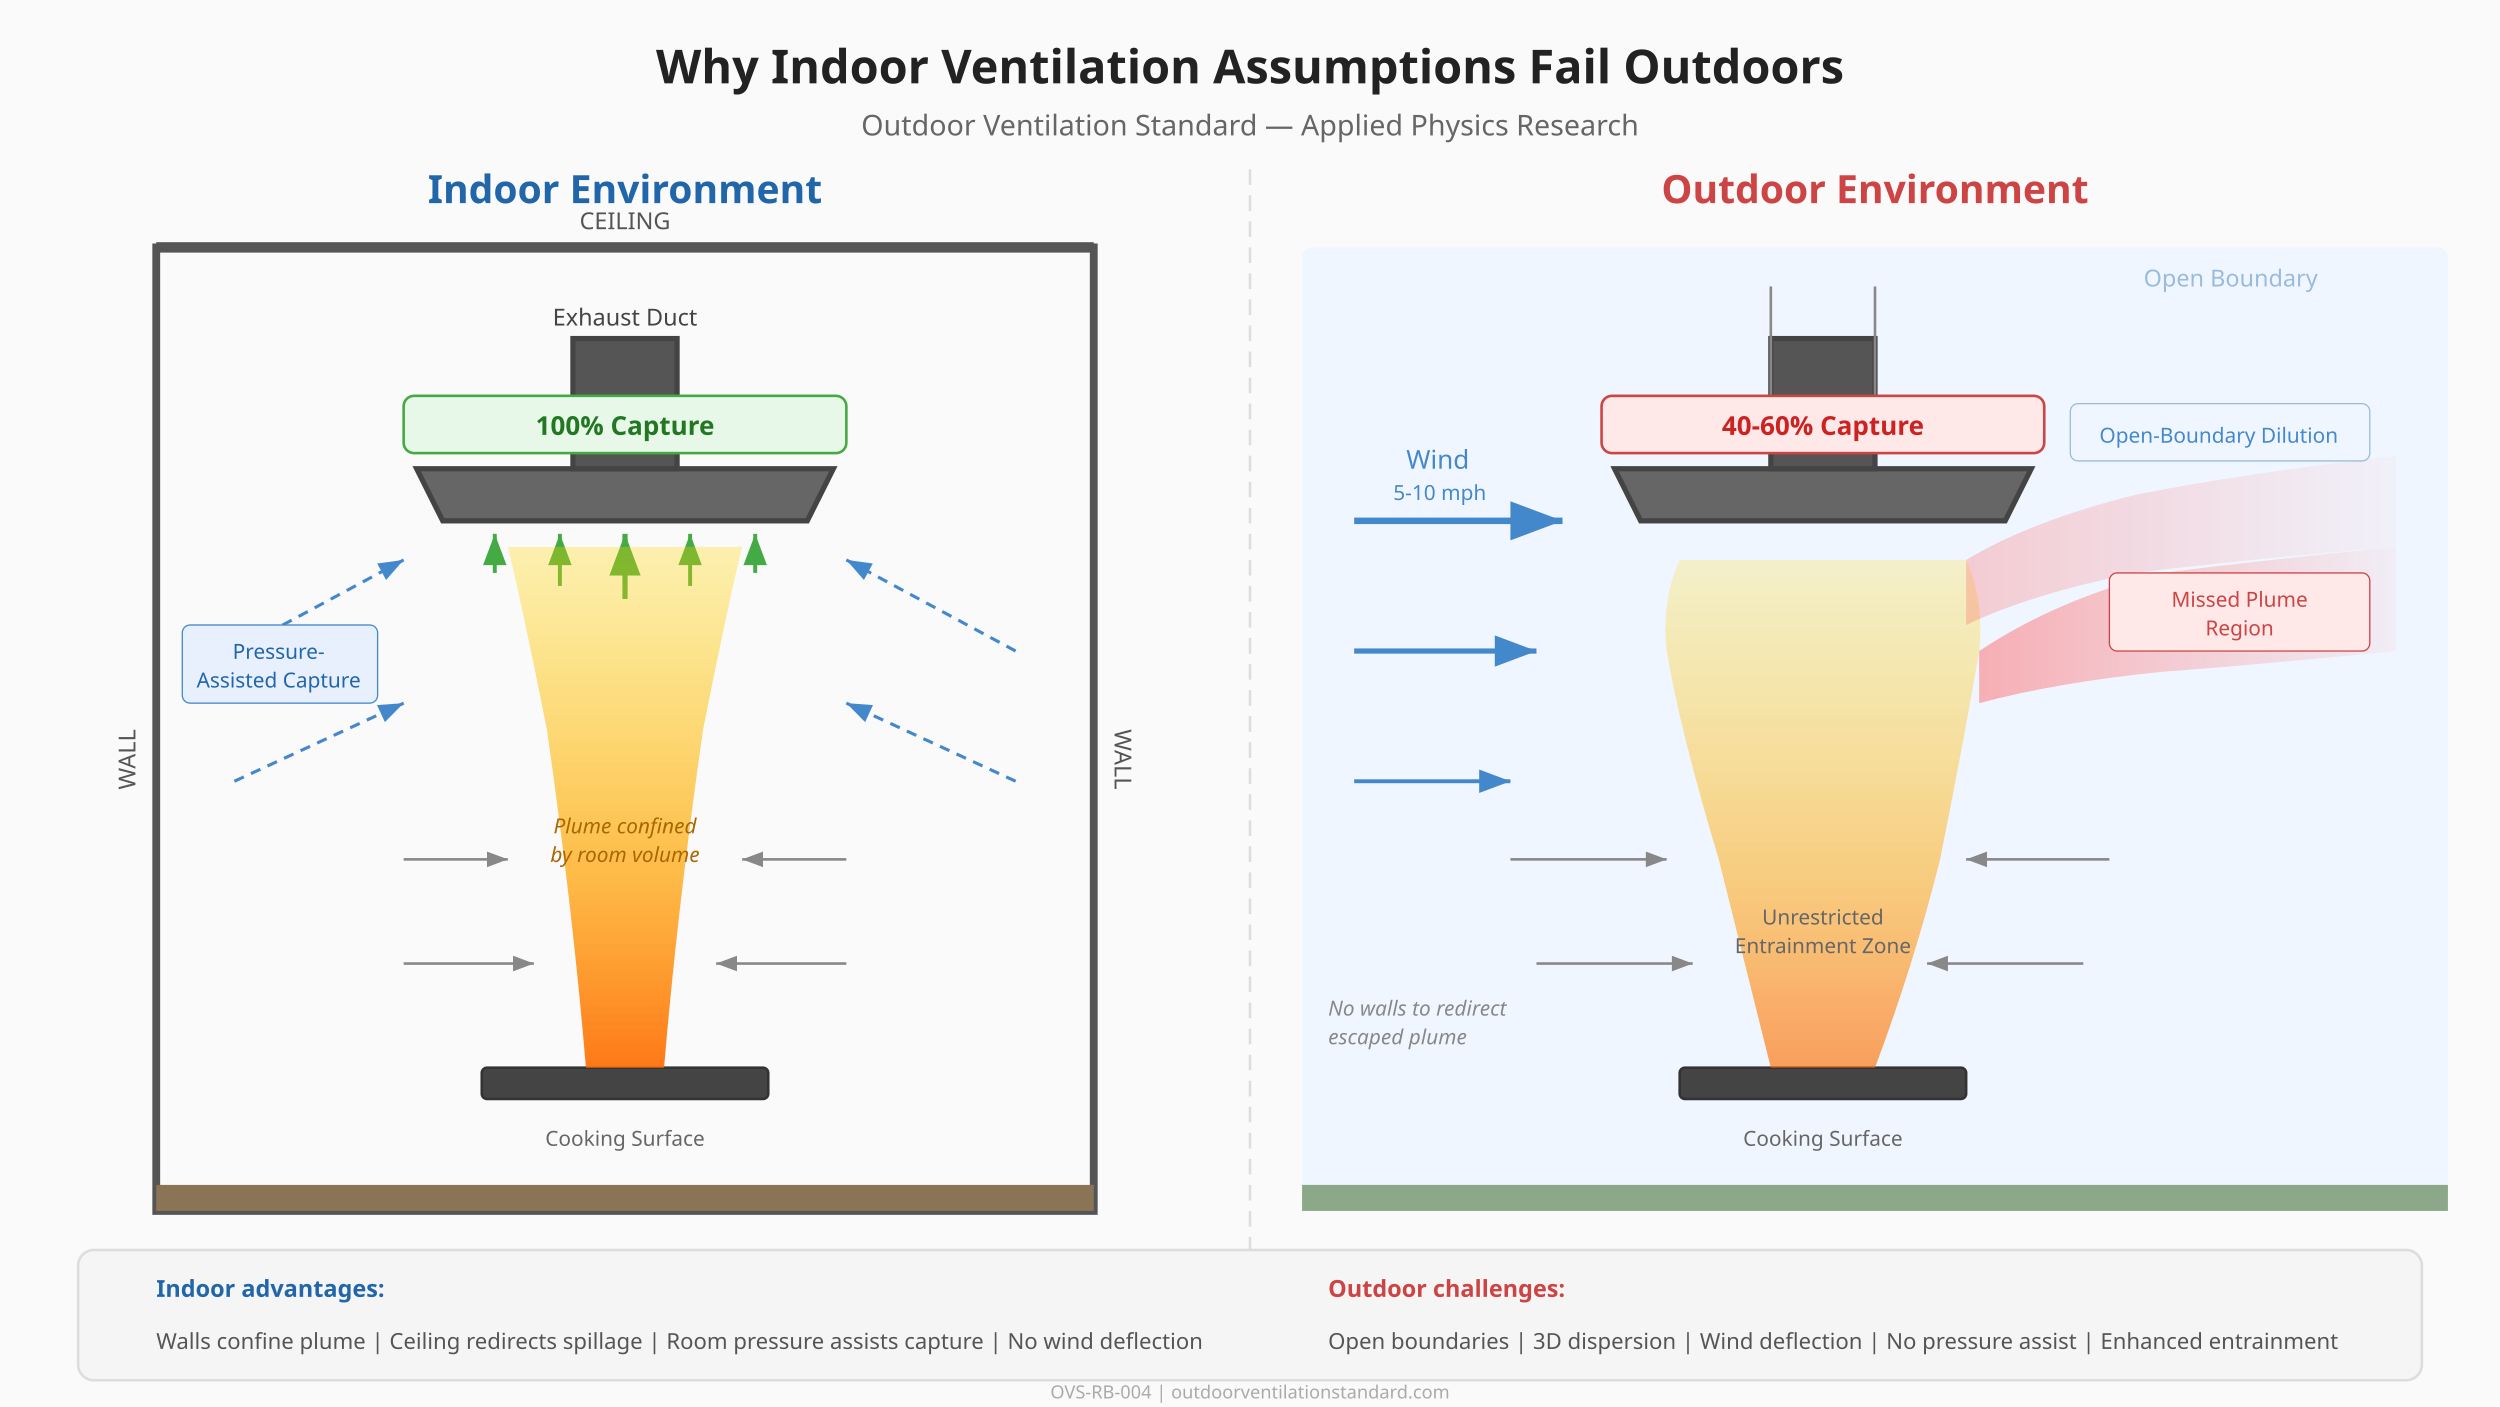
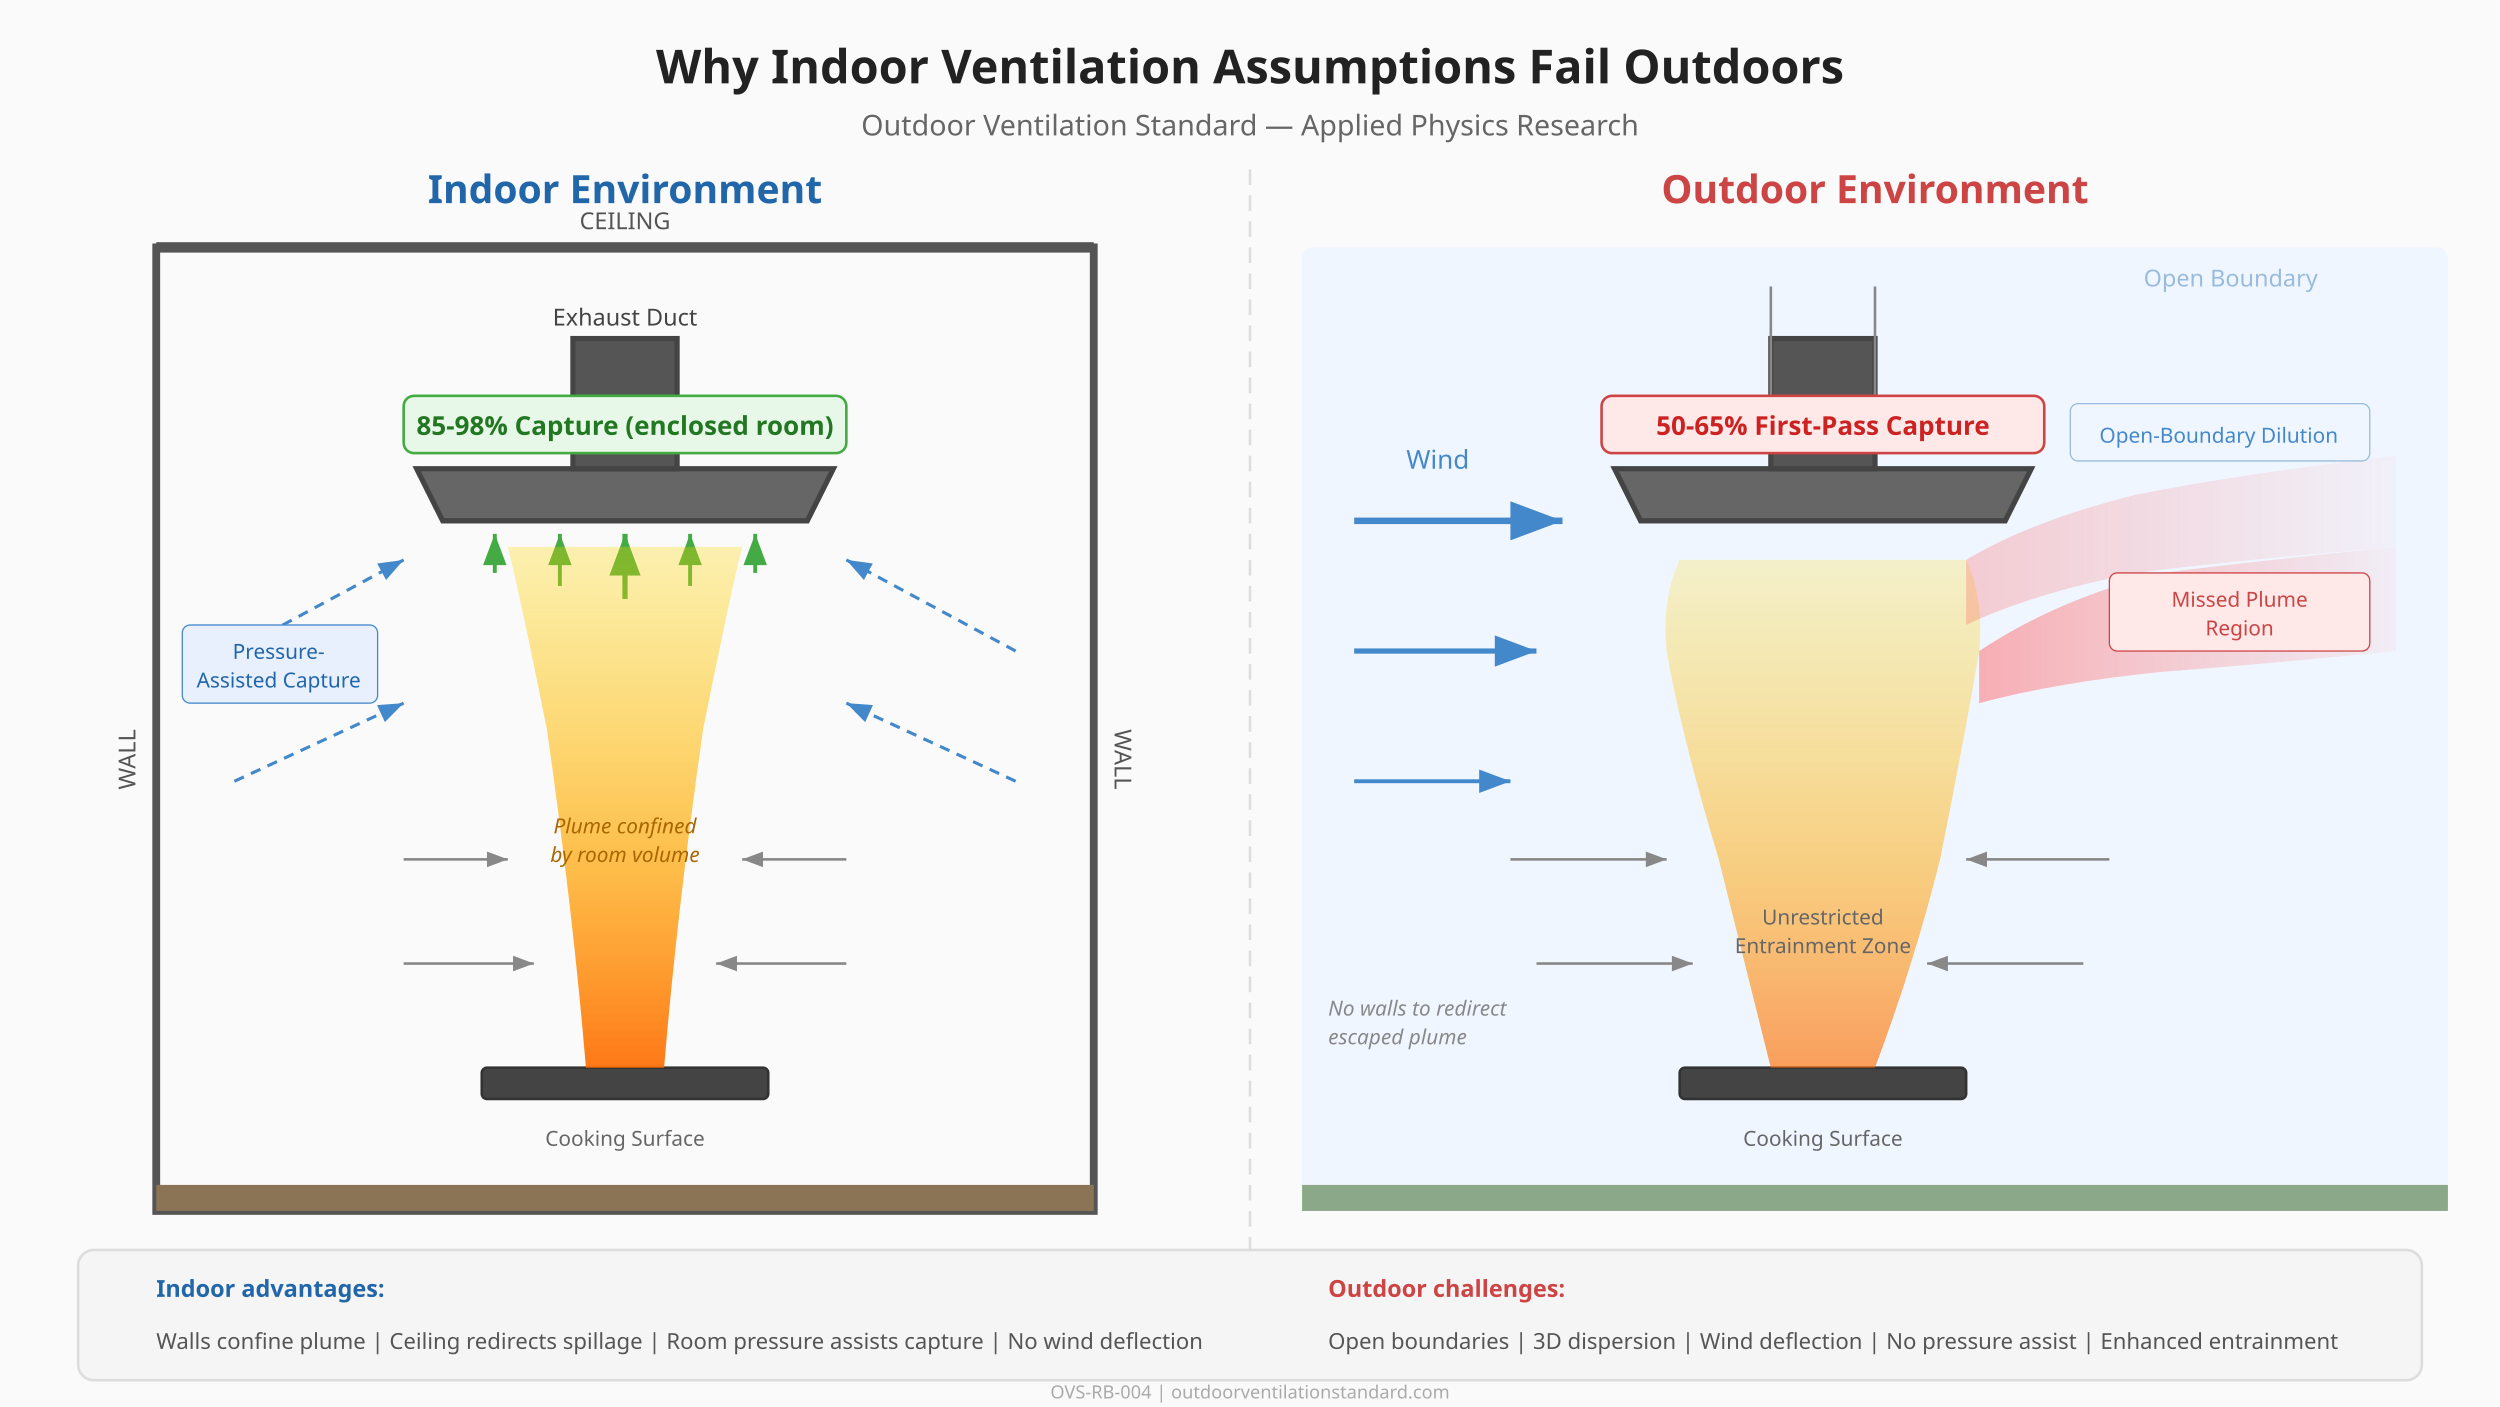
<svg xmlns="http://www.w3.org/2000/svg" viewBox="0 0 960 540" font-family="'Segoe UI', system-ui, -apple-system, sans-serif">
  <defs>
    <linearGradient id="plumeGrad" x1="0" y1="1" x2="0" y2="0">
      <stop offset="0%" stop-color="#FF6B00" stop-opacity="0.9" />
      <stop offset="40%" stop-color="#FFA500" stop-opacity="0.7" />
      <stop offset="100%" stop-color="#FFD700" stop-opacity="0.3" />
    </linearGradient>
    <linearGradient id="plumeGradOutdoor" x1="0" y1="1" x2="0.3" y2="0">
      <stop offset="0%" stop-color="#FF6B00" stop-opacity="0.8" />
      <stop offset="30%" stop-color="#FFA500" stop-opacity="0.5" />
      <stop offset="70%" stop-color="#FFD700" stop-opacity="0.2" />
      <stop offset="100%" stop-color="#FFD700" stop-opacity="0.05" />
    </linearGradient>
    <linearGradient id="missedPlume" x1="0" y1="0" x2="1" y2="0">
      <stop offset="0%" stop-color="#FF4444" stop-opacity="0.4" />
      <stop offset="100%" stop-color="#FF4444" stop-opacity="0.05" />
    </linearGradient>
    <marker id="arrowGray" markerWidth="8" markerHeight="6" refX="8" refY="3" orient="auto">
      <path d="M0,0 L8,3 L0,6 Z" fill="#888" />
    </marker>
    <marker id="arrowBlue" markerWidth="8" markerHeight="6" refX="8" refY="3" orient="auto">
      <path d="M0,0 L8,3 L0,6 Z" fill="#4488CC" />
    </marker>
    <marker id="arrowRed" markerWidth="8" markerHeight="6" refX="8" refY="3" orient="auto">
      <path d="M0,0 L8,3 L0,6 Z" fill="#CC4444" />
    </marker>
    <marker id="arrowGreen" markerWidth="8" markerHeight="6" refX="8" refY="3" orient="auto">
      <path d="M0,0 L8,3 L0,6 Z" fill="#44AA44" />
    </marker>
  </defs>
  <rect width="960" height="540" fill="#FAFAFA" />
  <text x="480" y="32" text-anchor="middle" font-size="18" font-weight="600" fill="#222">Why Indoor Ventilation Assumptions Fail Outdoors</text>
  <text x="480" y="52" text-anchor="middle" font-size="11" fill="#666">Outdoor Ventilation Standard — Applied Physics Research</text>
  <line x1="480" y1="65" x2="480" y2="500" stroke="#DDD" stroke-width="1" stroke-dasharray="6,4" />
  <text x="240" y="78" text-anchor="middle" font-size="15" font-weight="600" fill="#2266AA">Indoor Environment</text>
  <rect x="60" y="95" width="360" height="370" fill="none" stroke="#555" stroke-width="3" />
  <line x1="60" y1="95" x2="420" y2="95" stroke="#555" stroke-width="4" />
  <text x="240" y="88" text-anchor="middle" font-size="9" fill="#555">CEILING</text>
  <text x="52" y="280" text-anchor="end" font-size="9" fill="#555" transform="rotate(-90, 52, 280)">WALL</text>
  <text x="428" y="280" text-anchor="start" font-size="9" fill="#555" transform="rotate(90, 428, 280)">WALL</text>
  <rect x="60" y="455" width="360" height="10" fill="#8B7355" />
  <rect x="185" y="410" width="110" height="12" rx="2" fill="#444" stroke="#333" stroke-width="1" />
  <text x="240" y="440" text-anchor="middle" font-size="8" fill="#666">Cooking Surface</text>
  <path d="M160,180 L170,200 L310,200 L320,180 Z" fill="#666" stroke="#444" stroke-width="2" />
  <rect x="220" y="130" width="40" height="50" fill="#555" stroke="#444" stroke-width="2" />
  <text x="240" y="125" text-anchor="middle" font-size="9" fill="#444">Exhaust Duct</text>
  <line x1="190" y1="220" x2="190" y2="205" stroke="#44AA44" stroke-width="1.5" marker-end="url(#arrowGreen)" />
  <line x1="215" y1="225" x2="215" y2="205" stroke="#44AA44" stroke-width="1.5" marker-end="url(#arrowGreen)" />
  <line x1="240" y1="230" x2="240" y2="205" stroke="#44AA44" stroke-width="2" marker-end="url(#arrowGreen)" />
  <line x1="265" y1="225" x2="265" y2="205" stroke="#44AA44" stroke-width="1.5" marker-end="url(#arrowGreen)" />
  <line x1="290" y1="220" x2="290" y2="205" stroke="#44AA44" stroke-width="1.5" marker-end="url(#arrowGreen)" />
  <path d="M225,410 Q220,350 210,280 Q200,230 195,210 L285,210 Q280,230 270,280 Q260,350 255,410 Z" fill="url(#plumeGrad)" />
  <line x1="90" y1="250" x2="155" y2="215" stroke="#4488CC" stroke-width="1.2" marker-end="url(#arrowBlue)" stroke-dasharray="4,3" />
  <line x1="90" y1="300" x2="155" y2="270" stroke="#4488CC" stroke-width="1.2" marker-end="url(#arrowBlue)" stroke-dasharray="4,3" />
  <line x1="390" y1="250" x2="325" y2="215" stroke="#4488CC" stroke-width="1.2" marker-end="url(#arrowBlue)" stroke-dasharray="4,3" />
  <line x1="390" y1="300" x2="325" y2="270" stroke="#4488CC" stroke-width="1.2" marker-end="url(#arrowBlue)" stroke-dasharray="4,3" />
  <line x1="155" y1="330" x2="195" y2="330" stroke="#888" stroke-width="1" marker-end="url(#arrowGray)" />
  <line x1="325" y1="330" x2="285" y2="330" stroke="#888" stroke-width="1" marker-end="url(#arrowGray)" />
  <line x1="155" y1="370" x2="205" y2="370" stroke="#888" stroke-width="1" marker-end="url(#arrowGray)" />
  <line x1="325" y1="370" x2="275" y2="370" stroke="#888" stroke-width="1" marker-end="url(#arrowGray)" />
  <rect x="70" y="240" width="75" height="30" rx="3" fill="#E8F0FE" stroke="#4488CC" stroke-width="0.5" />
  <text x="107" y="253" text-anchor="middle" font-size="8" fill="#2266AA" font-weight="500">Pressure-</text>
  <text x="107" y="264" text-anchor="middle" font-size="8" fill="#2266AA" font-weight="500">Assisted Capture</text>
  <text x="240" y="320" text-anchor="middle" font-size="8" fill="#AA6600" font-style="italic">Plume confined</text>
  <text x="240" y="331" text-anchor="middle" font-size="8" fill="#AA6600" font-style="italic">by room volume</text>
  <rect x="155" y="152" width="170" height="22" rx="4" fill="#E8F8E8" stroke="#44AA44" stroke-width="1" />
-   <text x="240" y="167" text-anchor="middle" font-size="10" fill="#227722" font-weight="600">100% Capture</text>
+   <text x="240" y="167" text-anchor="middle" font-size="10" fill="#227722" font-weight="600">85-98% Capture (enclosed room)</text>
  <text x="720" y="78" text-anchor="middle" font-size="15" font-weight="600" fill="#CC4444">Outdoor Environment</text>
  <rect x="500" y="95" width="440" height="370" fill="#F0F6FF" rx="4" />
  <text x="890" y="110" text-anchor="end" font-size="9" fill="#99BBDD">Open Boundary</text>
  <rect x="500" y="455" width="440" height="10" fill="#8BA888" />
  <rect x="645" y="410" width="110" height="12" rx="2" fill="#444" stroke="#333" stroke-width="1" />
  <text x="700" y="440" text-anchor="middle" font-size="8" fill="#666">Cooking Surface</text>
  <path d="M620,180 L630,200 L770,200 L780,180 Z" fill="#666" stroke="#444" stroke-width="2" />
  <rect x="680" y="130" width="40" height="50" fill="#555" stroke="#444" stroke-width="2" />
  <path d="M680,410 Q670,370 660,330 Q645,280 640,250 Q638,230 645,215 L755,215 Q762,230 760,250 Q755,280 745,330 Q735,370 720,410 Z" fill="url(#plumeGrad)" opacity="0.7" />
  <path d="M760,250 Q790,230 830,220 Q870,215 920,210 L920,250 Q870,255 830,258 Q790,262 760,270 Z" fill="url(#missedPlume)" />
  <path d="M755,215 Q780,200 820,190 Q860,182 920,175 L920,210 Q860,215 820,220 Q780,228 755,240 Z" fill="url(#missedPlume)" opacity="0.6" />
  <line x1="520" y1="200" x2="600" y2="200" stroke="#4488CC" stroke-width="2.5" marker-end="url(#arrowBlue)" />
  <line x1="520" y1="250" x2="590" y2="250" stroke="#4488CC" stroke-width="2" marker-end="url(#arrowBlue)" />
  <line x1="520" y1="300" x2="580" y2="300" stroke="#4488CC" stroke-width="1.5" marker-end="url(#arrowBlue)" />
  <text x="540" y="180" font-size="10" fill="#4488CC" font-weight="500">Wind</text>
-   <text x="535" y="192" font-size="8" fill="#4488CC">5-10 mph</text>
  <line x1="580" y1="330" x2="640" y2="330" stroke="#888" stroke-width="1" marker-end="url(#arrowGray)" />
  <line x1="810" y1="330" x2="755" y2="330" stroke="#888" stroke-width="1" marker-end="url(#arrowGray)" />
  <line x1="590" y1="370" x2="650" y2="370" stroke="#888" stroke-width="1" marker-end="url(#arrowGray)" />
  <line x1="800" y1="370" x2="740" y2="370" stroke="#888" stroke-width="1" marker-end="url(#arrowGray)" />
  <line x1="680" y1="110" x2="680" y2="160" stroke="#888" stroke-width="1" marker-end="url(#arrowGray)" />
  <line x1="720" y1="110" x2="720" y2="160" stroke="#888" stroke-width="1" marker-end="url(#arrowGray)" />
  <text x="510" y="390" font-size="8" fill="#888" font-style="italic">No walls to redirect</text>
  <text x="510" y="401" font-size="8" fill="#888" font-style="italic">escaped plume</text>
  <rect x="810" y="220" width="100" height="30" rx="3" fill="#FEE8E8" stroke="#CC4444" stroke-width="0.5" />
  <text x="860" y="233" text-anchor="middle" font-size="8" fill="#CC4444" font-weight="500">Missed Plume</text>
  <text x="860" y="244" text-anchor="middle" font-size="8" fill="#CC4444" font-weight="500">Region</text>
  <rect x="795" y="155" width="115" height="22" rx="3" fill="#F0F6FF" stroke="#99BBDD" stroke-width="0.5" />
  <text x="852" y="170" text-anchor="middle" font-size="8" fill="#4488CC" font-weight="500">Open-Boundary Dilution</text>
  <rect x="615" y="152" width="170" height="22" rx="4" fill="#FEE8E8" stroke="#CC4444" stroke-width="1" />
-   <text x="700" y="167" text-anchor="middle" font-size="10" fill="#CC2222" font-weight="600">40-60% Capture</text>
+   <text x="700" y="167" text-anchor="middle" font-size="10" fill="#CC2222" font-weight="600">50-65% First-Pass Capture</text>
  <text x="700" y="355" text-anchor="middle" font-size="8" fill="#666">Unrestricted</text>
  <text x="700" y="366" text-anchor="middle" font-size="8" fill="#666">Entrainment Zone</text>
  <rect x="30" y="480" width="900" height="50" rx="6" fill="#F5F5F5" stroke="#DDD" stroke-width="1" />
  <text x="60" y="498" font-size="9" fill="#2266AA" font-weight="600">Indoor advantages:</text>
  <text x="60" y="518" font-size="8.5" fill="#555">Walls confine plume | Ceiling redirects spillage | Room pressure assists capture | No wind deflection</text>
  <text x="510" y="498" font-size="9" fill="#CC4444" font-weight="600">Outdoor challenges:</text>
  <text x="510" y="518" font-size="8.5" fill="#555">Open boundaries | 3D dispersion | Wind deflection | No pressure assist | Enhanced entrainment</text>
  <text x="480" y="537" text-anchor="middle" font-size="7" fill="#AAA">OVS-RB-004 | outdoorventilationstandard.com</text>
</svg>
